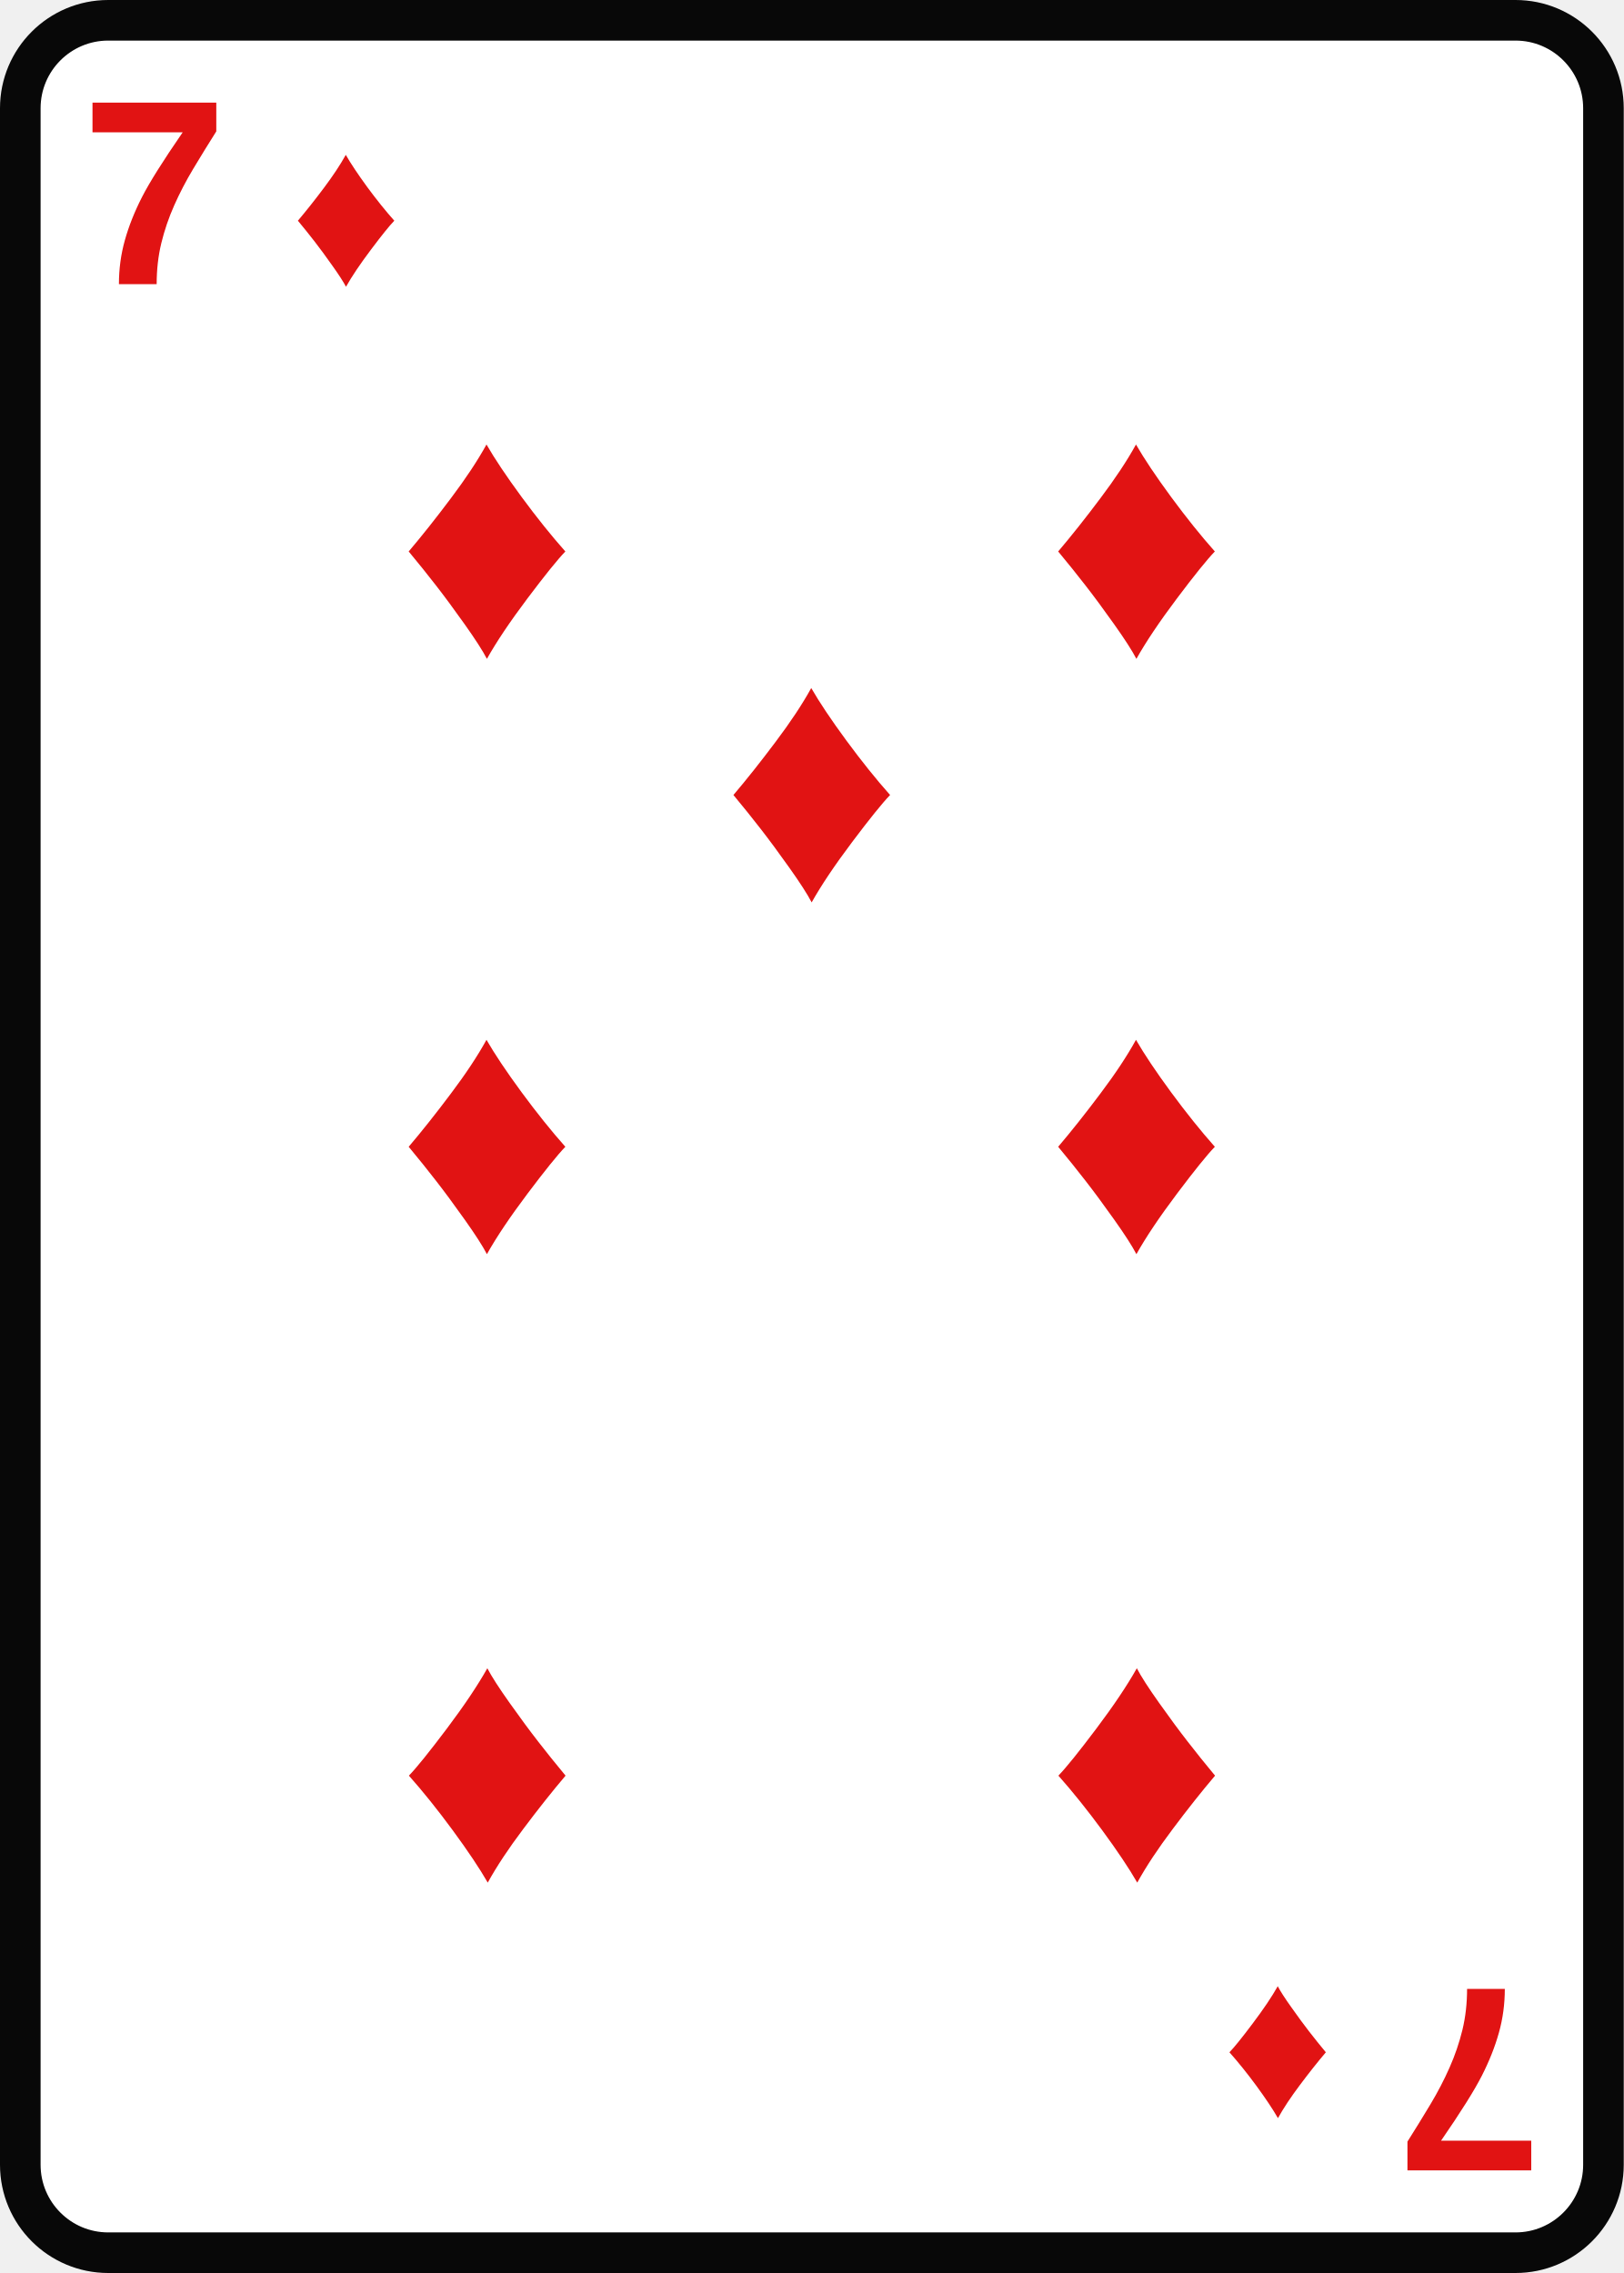
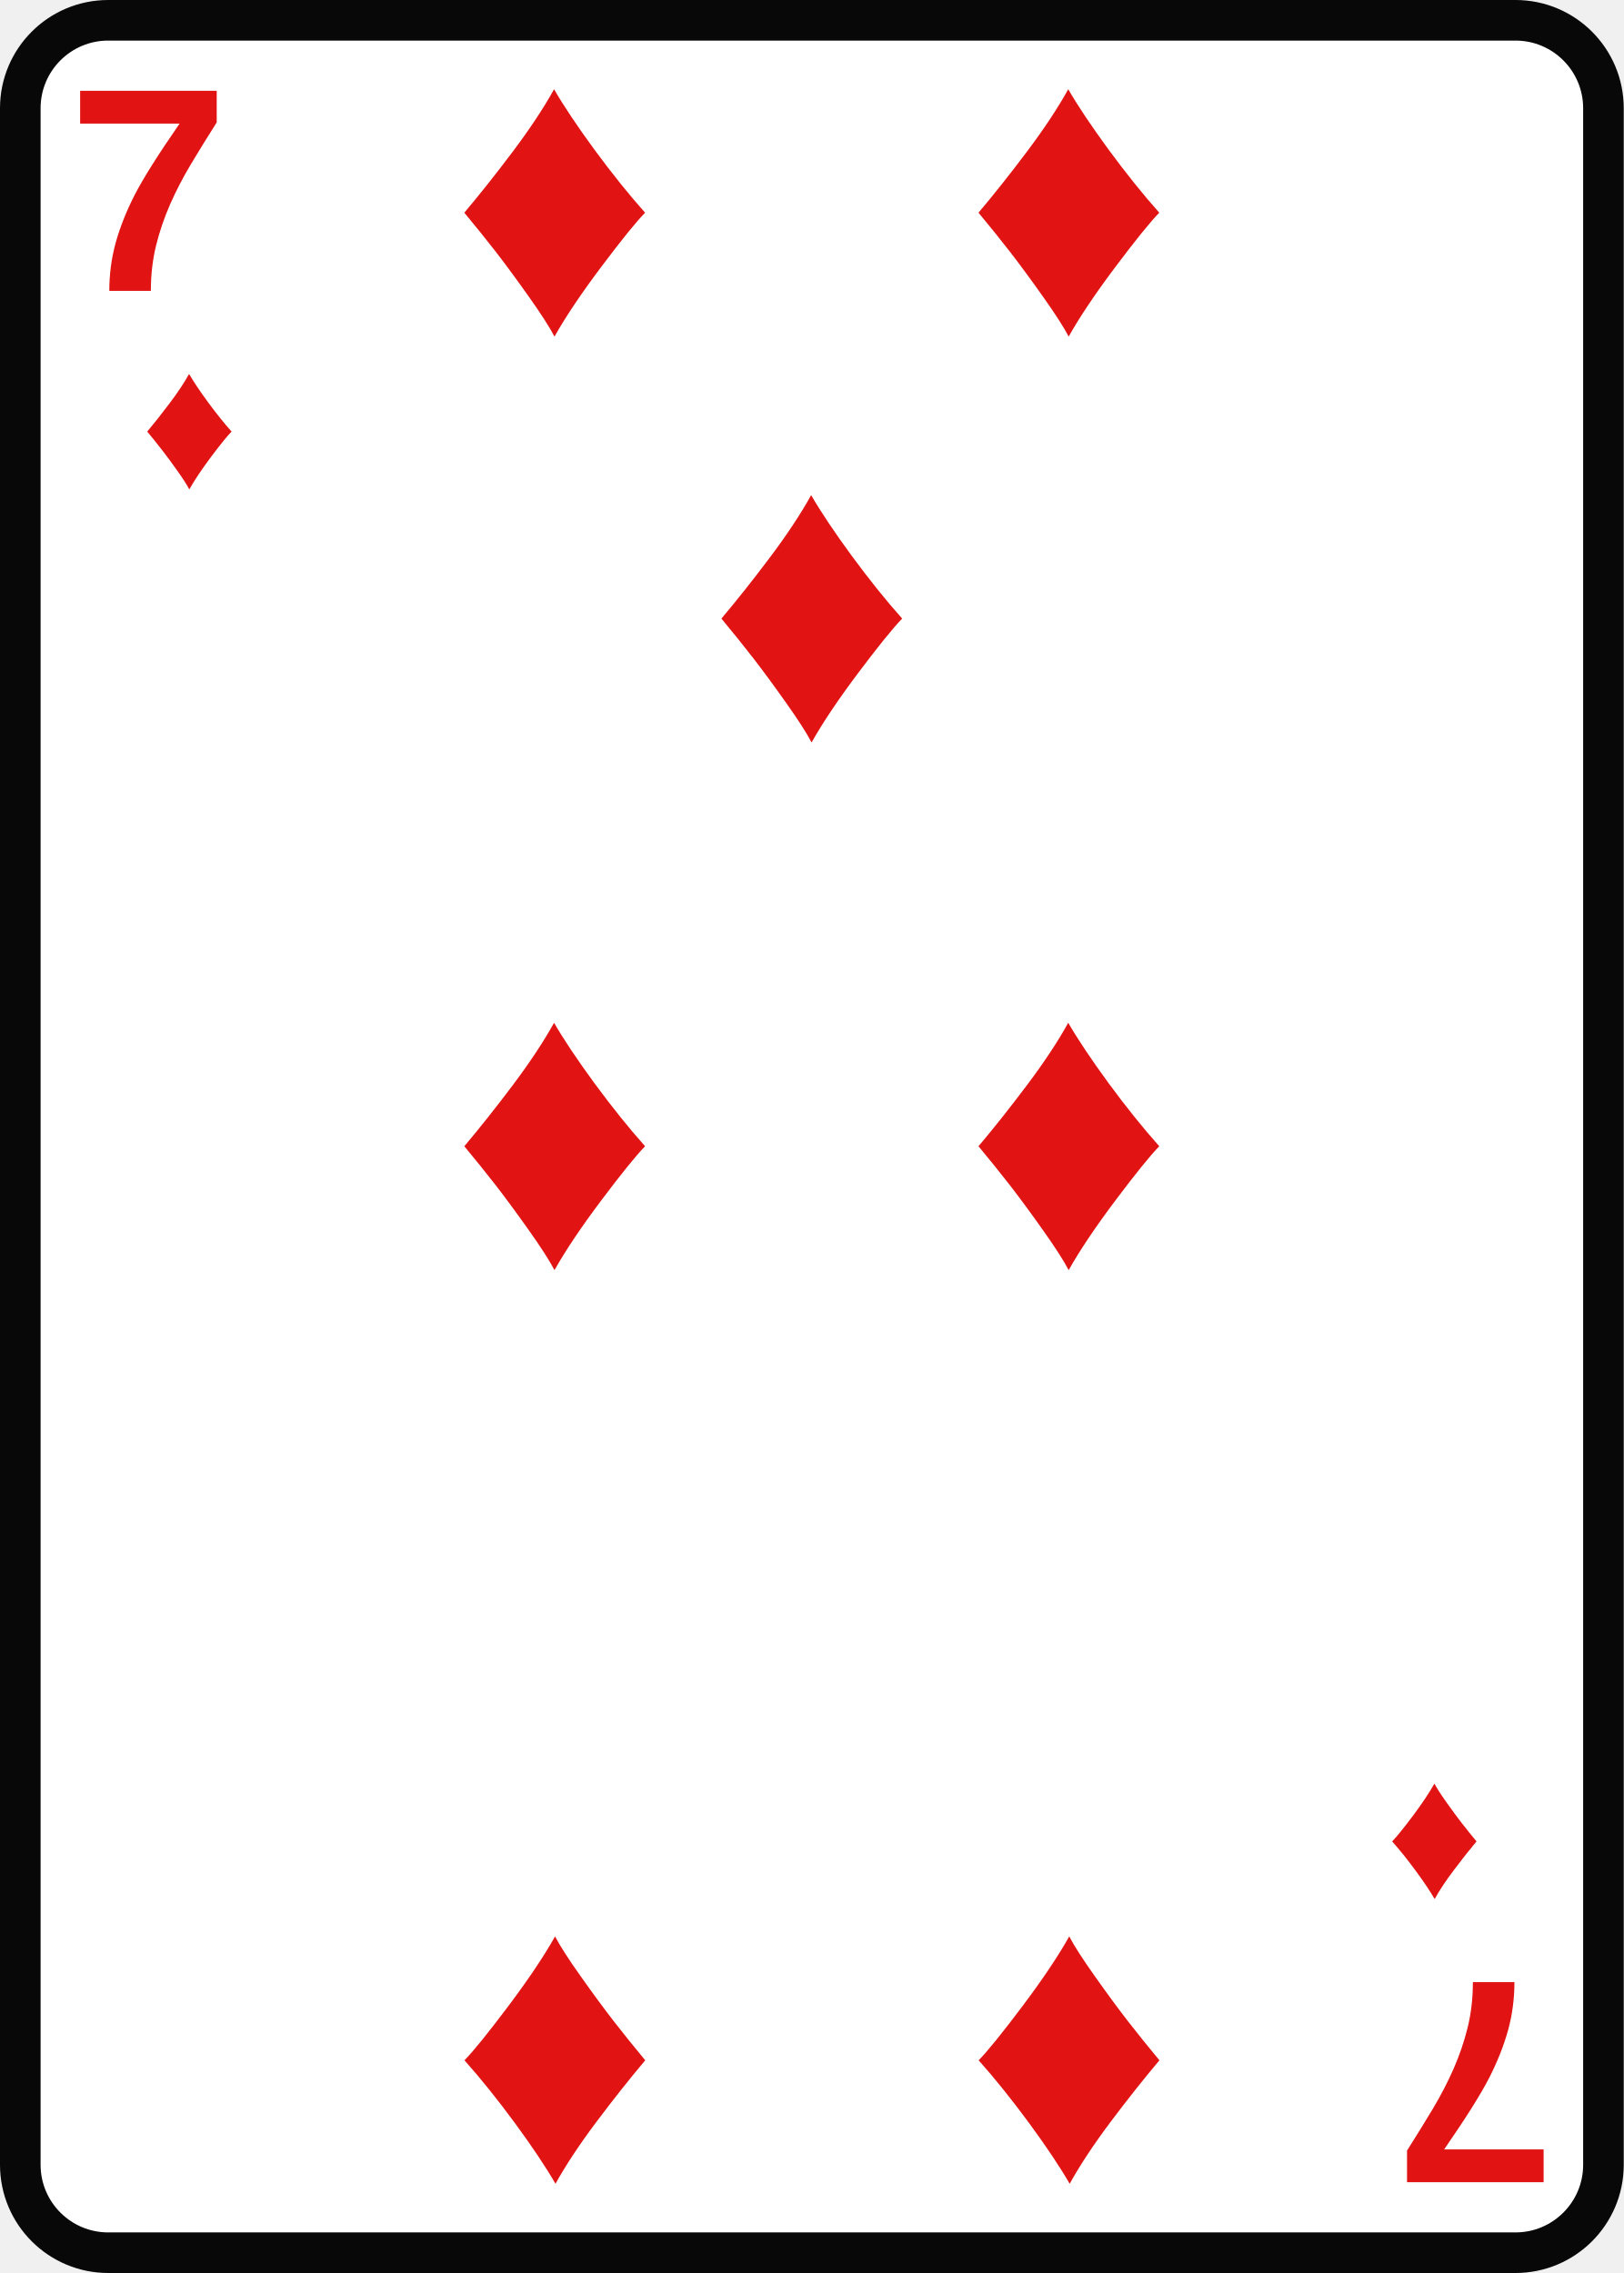
<svg xmlns="http://www.w3.org/2000/svg" viewBox="0 0 240 336" role="img" aria-label="7 ♦">
  <rect x="3" y="3" width="234" height="330" rx="13" fill="#fff" stroke="#080808" stroke-width="6" />
  <rect x="8" y="8" width="224" height="320" rx="9" fill="#fff" />
  <g transform="">
-     <text x="12" y="42" font-family="Arial, Helvetica, sans-serif" font-size="39" font-weight="900" fill="#e11313">7</text>
-     <text x="43" y="42" font-family="Arial, Helvetica, sans-serif" font-size="32" font-weight="900" fill="#e11313">♦</text>
+     <text x="10" y="43" font-family="Arial, Helvetica, sans-serif" font-size="43" font-weight="900" fill="#e11313">7</text>
+     <text x="28" y="72" text-anchor="middle" font-family="Arial, Helvetica, sans-serif" font-size="28" font-weight="900" fill="#e11313">♦</text>
  </g>
  <g transform="translate(240 336) rotate(180)">
-     <text x="12" y="42" font-family="Arial, Helvetica, sans-serif" font-size="39" font-weight="900" fill="#e11313">7</text>
-     <text x="43" y="42" font-family="Arial, Helvetica, sans-serif" font-size="32" font-weight="900" fill="#e11313">♦</text>
+     <text x="10" y="43" font-family="Arial, Helvetica, sans-serif" font-size="43" font-weight="900" fill="#e11313">7</text>
+     <text x="28" y="72" text-anchor="middle" font-family="Arial, Helvetica, sans-serif" font-size="28" font-weight="900" fill="#e11313">♦</text>
  </g>
-   <text x="72" y="82" text-anchor="middle" dominant-baseline="middle" font-family="Arial, Helvetica, sans-serif" font-size="52" font-weight="900" fill="#e11313" transform="rotate(0 72 82)">♦</text>
-   <text x="168" y="82" text-anchor="middle" dominant-baseline="middle" font-family="Arial, Helvetica, sans-serif" font-size="52" font-weight="900" fill="#e11313" transform="rotate(0 168 82)">♦</text>
-   <text x="120" y="118" text-anchor="middle" dominant-baseline="middle" font-family="Arial, Helvetica, sans-serif" font-size="52" font-weight="900" fill="#e11313" transform="rotate(0 120 118)">♦</text>
-   <text x="72" y="170" text-anchor="middle" dominant-baseline="middle" font-family="Arial, Helvetica, sans-serif" font-size="52" font-weight="900" fill="#e11313" transform="rotate(0 72 170)">♦</text>
-   <text x="168" y="170" text-anchor="middle" dominant-baseline="middle" font-family="Arial, Helvetica, sans-serif" font-size="52" font-weight="900" fill="#e11313" transform="rotate(0 168 170)">♦</text>
-   <text x="72" y="262" text-anchor="middle" dominant-baseline="middle" font-family="Arial, Helvetica, sans-serif" font-size="52" font-weight="900" fill="#e11313" transform="rotate(180 72 262)">♦</text>
-   <text x="168" y="262" text-anchor="middle" dominant-baseline="middle" font-family="Arial, Helvetica, sans-serif" font-size="52" font-weight="900" fill="#e11313" transform="rotate(180 168 262)">♦</text>
+   <text x="82" y="32" text-anchor="middle" dominant-baseline="middle" font-family="Arial, Helvetica, sans-serif" font-size="60" font-weight="900" fill="#e11313" transform="rotate(0 82 32)">♦</text>
+   <text x="158" y="32" text-anchor="middle" dominant-baseline="middle" font-family="Arial, Helvetica, sans-serif" font-size="60" font-weight="900" fill="#e11313" transform="rotate(0 158 32)">♦</text>
+   <text x="120" y="92" text-anchor="middle" dominant-baseline="middle" font-family="Arial, Helvetica, sans-serif" font-size="60" font-weight="900" fill="#e11313" transform="rotate(0 120 92)">♦</text>
+   <text x="82" y="170" text-anchor="middle" dominant-baseline="middle" font-family="Arial, Helvetica, sans-serif" font-size="60" font-weight="900" fill="#e11313" transform="rotate(0 82 170)">♦</text>
+   <text x="158" y="170" text-anchor="middle" dominant-baseline="middle" font-family="Arial, Helvetica, sans-serif" font-size="60" font-weight="900" fill="#e11313" transform="rotate(0 158 170)">♦</text>
+   <text x="82" y="304" text-anchor="middle" dominant-baseline="middle" font-family="Arial, Helvetica, sans-serif" font-size="60" font-weight="900" fill="#e11313" transform="rotate(180 82 304)">♦</text>
+   <text x="158" y="304" text-anchor="middle" dominant-baseline="middle" font-family="Arial, Helvetica, sans-serif" font-size="60" font-weight="900" fill="#e11313" transform="rotate(180 158 304)">♦</text>
</svg>
